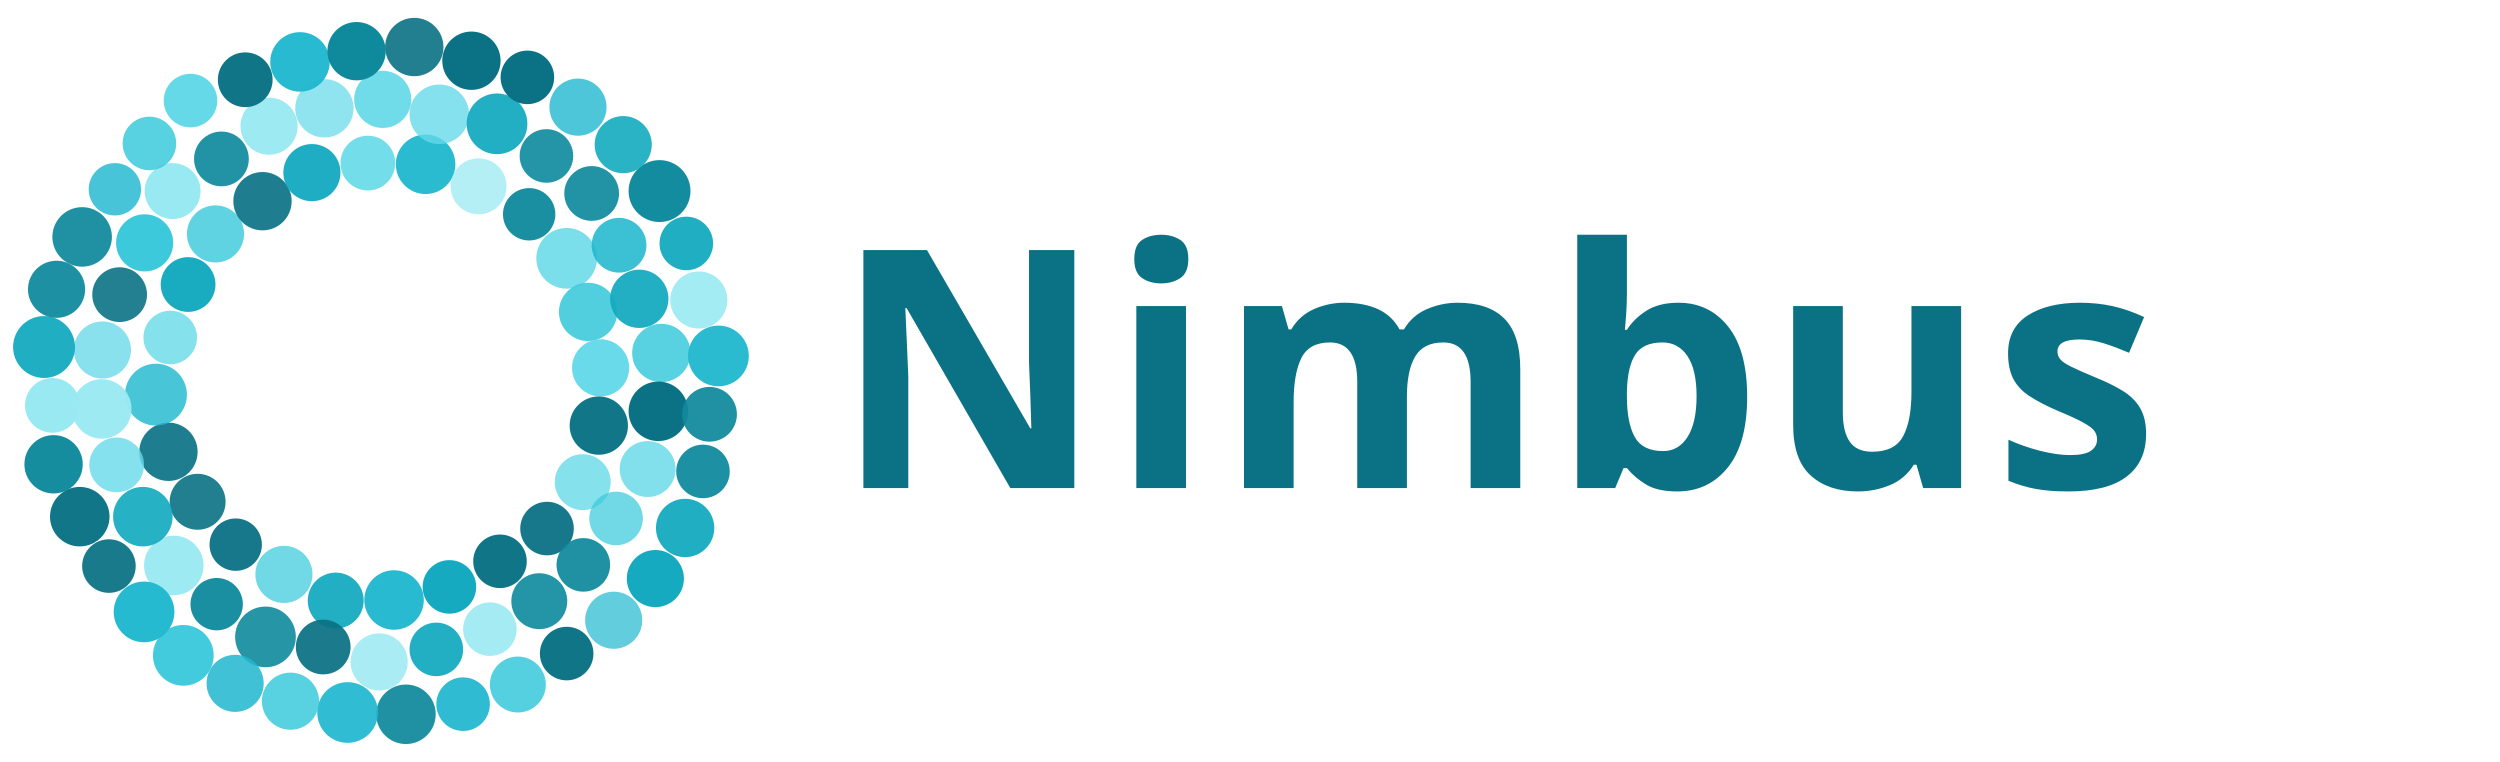
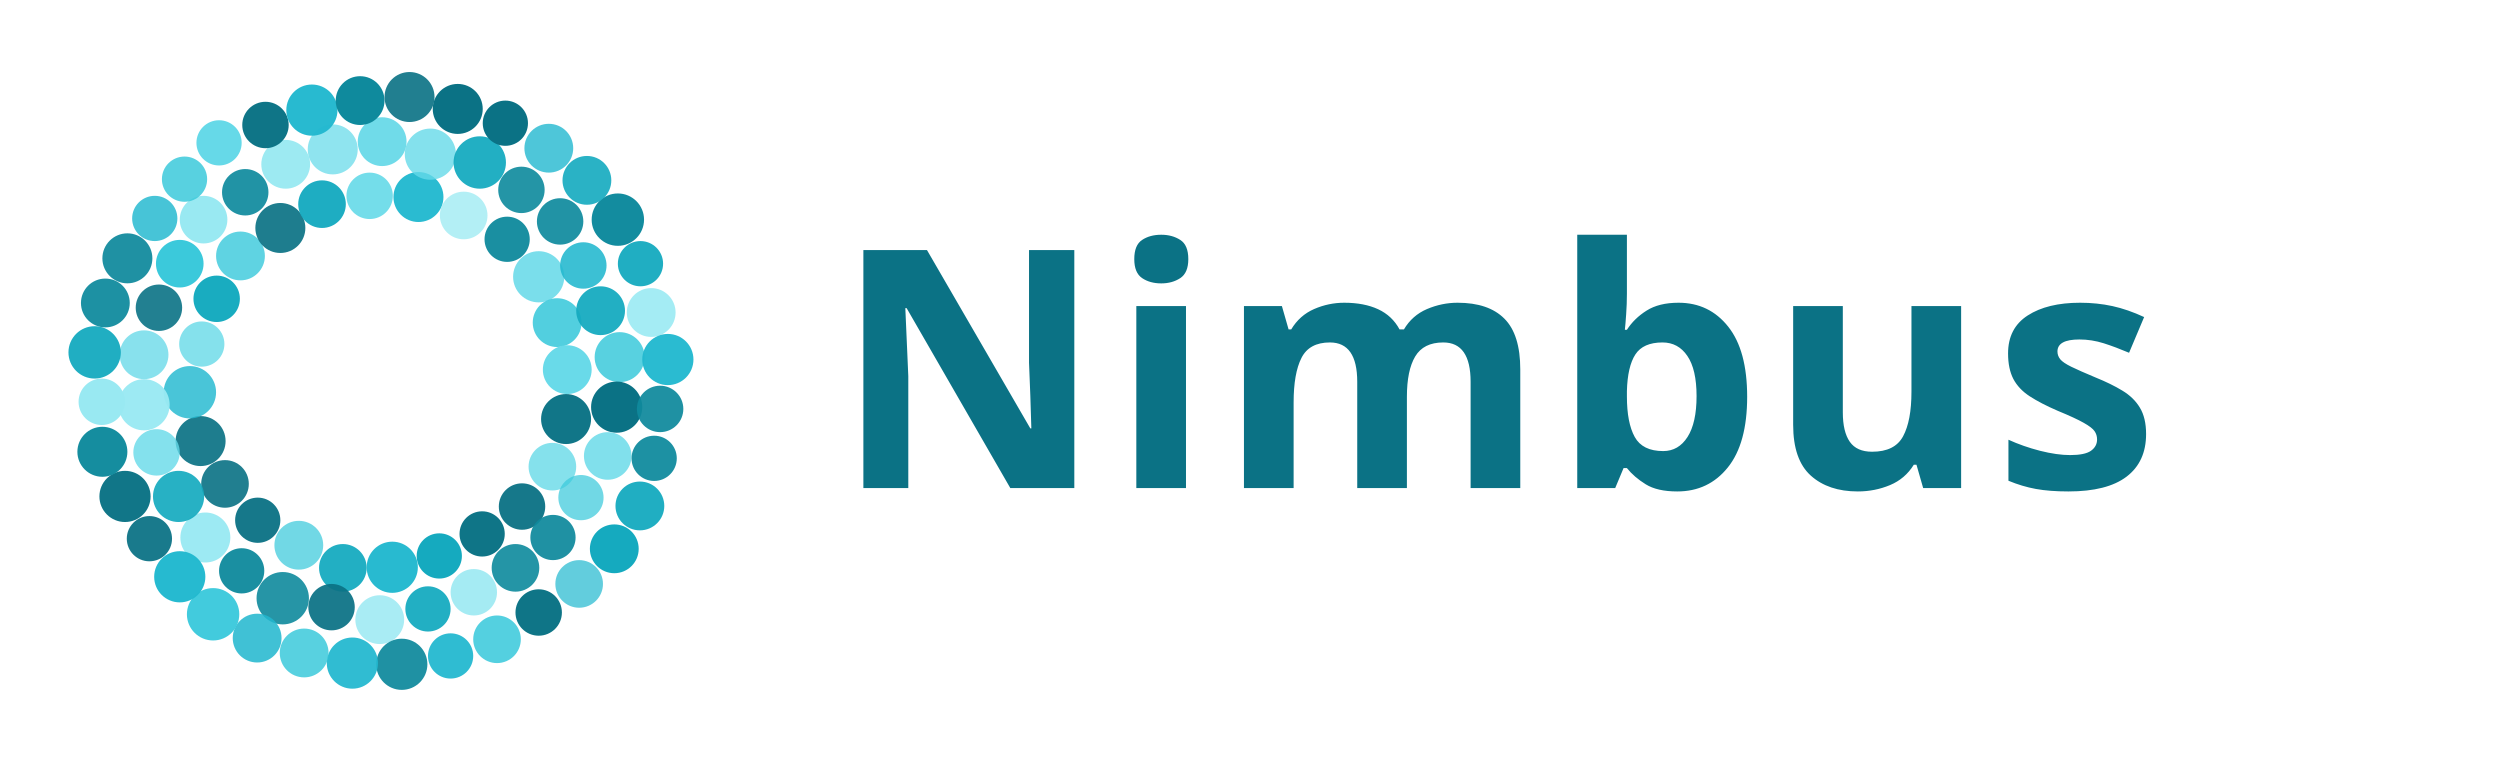
<svg xmlns="http://www.w3.org/2000/svg" viewBox="0 0 420 128" role="img" aria-label="Nimbus">
-   <circle cx="47.7" cy="96.5" r="4.8" fill="#3BC9DB" fill-opacity="0.72" />
-   <circle cx="39.6" cy="91.5" r="4.4" fill="#0B7285" fill-opacity="0.95" />
-   <circle cx="33.2" cy="84.3" r="4.7" fill="#0B7285" fill-opacity="0.91" />
-   <circle cx="28.3" cy="75.9" r="4.9" fill="#0B7285" fill-opacity="0.92" />
-   <circle cx="26.2" cy="66.3" r="5.2" fill="#22B8CF" fill-opacity="0.82" />
-   <circle cx="28.6" cy="56.7" r="4.5" fill="#66D9E8" fill-opacity="0.79" />
-   <circle cx="31.6" cy="47.8" r="4.6" fill="#15AABF" fill-opacity="0.98" />
-   <circle cx="36.2" cy="39.3" r="4.8" fill="#3BC9DB" fill-opacity="0.81" />
-   <circle cx="44.1" cy="33.8" r="4.9" fill="#0B7285" fill-opacity="0.92" />
-   <circle cx="52.4" cy="29.0" r="4.8" fill="#15AABF" fill-opacity="0.96" />
-   <circle cx="61.8" cy="27.4" r="4.6" fill="#66D9E8" fill-opacity="0.91" />
-   <circle cx="71.5" cy="27.6" r="5.0" fill="#22B8CF" fill-opacity="0.96" />
-   <circle cx="80.4" cy="31.3" r="4.7" fill="#99E9F2" fill-opacity="0.74" />
-   <circle cx="88.9" cy="36.0" r="4.4" fill="#0F8A9D" fill-opacity="0.95" />
-   <circle cx="95.2" cy="43.4" r="5.1" fill="#66D9E8" fill-opacity="0.87" />
-   <circle cx="98.8" cy="52.4" r="4.9" fill="#3BC9DB" fill-opacity="0.88" />
-   <circle cx="100.9" cy="61.8" r="4.8" fill="#66D9E8" fill-opacity="0.98" />
-   <circle cx="100.6" cy="71.5" r="4.9" fill="#0B7285" fill-opacity="0.97" />
-   <circle cx="97.9" cy="81.0" r="4.7" fill="#66D9E8" fill-opacity="0.79" />
-   <circle cx="91.9" cy="88.8" r="4.5" fill="#0B7285" fill-opacity="0.95" />
-   <circle cx="84.0" cy="94.3" r="4.5" fill="#0B7285" fill-opacity="0.98" />
-   <circle cx="75.5" cy="98.6" r="4.5" fill="#15AABF" />
-   <circle cx="66.2" cy="100.8" r="5.0" fill="#22B8CF" fill-opacity="0.97" />
-   <circle cx="56.4" cy="100.9" r="4.7" fill="#15AABF" fill-opacity="0.94" />
-   <circle cx="99.4" cy="32.5" r="4.6" fill="#0F8A9D" fill-opacity="0.92" />
-   <circle cx="104.0" cy="41.2" r="4.6" fill="#22B8CF" fill-opacity="0.88" />
-   <circle cx="107.4" cy="50.2" r="4.9" fill="#15AABF" fill-opacity="0.94" />
-   <circle cx="111.1" cy="59.3" r="4.9" fill="#3BC9DB" fill-opacity="0.85" />
-   <circle cx="110.6" cy="69.1" r="5.0" fill="#0B7285" />
-   <circle cx="108.8" cy="78.8" r="4.7" fill="#66D9E8" fill-opacity="0.82" />
-   <circle cx="103.5" cy="87.1" r="4.5" fill="#3BC9DB" fill-opacity="0.72" />
-   <circle cx="98.0" cy="94.9" r="4.5" fill="#0F8A9D" fill-opacity="0.93" />
-   <circle cx="90.6" cy="101.0" r="4.7" fill="#0F8A9D" fill-opacity="0.91" />
-   <circle cx="82.3" cy="105.7" r="4.5" fill="#99E9F2" fill-opacity="0.88" />
-   <circle cx="73.3" cy="109.1" r="4.5" fill="#15AABF" fill-opacity="0.94" />
-   <circle cx="63.7" cy="111.2" r="4.8" fill="#99E9F2" fill-opacity="0.84" />
-   <circle cx="54.3" cy="108.7" r="4.6" fill="#0B7285" fill-opacity="0.93" />
-   <circle cx="44.6" cy="107.0" r="5.1" fill="#0F8A9D" fill-opacity="0.9" />
-   <circle cx="36.4" cy="101.5" r="4.4" fill="#0F8A9D" fill-opacity="0.95" />
-   <circle cx="29.2" cy="95.0" r="5.0" fill="#99E9F2" fill-opacity="0.96" />
-   <circle cx="24.0" cy="86.8" r="5.0" fill="#15AABF" fill-opacity="0.92" />
-   <circle cx="19.6" cy="78.1" r="4.6" fill="#66D9E8" fill-opacity="0.8" />
-   <circle cx="17.1" cy="68.7" r="5.0" fill="#99E9F2" fill-opacity="0.96" />
-   <circle cx="17.2" cy="58.8" r="4.8" fill="#66D9E8" fill-opacity="0.77" />
-   <circle cx="20.1" cy="49.5" r="4.6" fill="#0B7285" fill-opacity="0.9" />
-   <circle cx="24.3" cy="40.8" r="4.8" fill="#3BC9DB" />
-   <circle cx="29.0" cy="32.1" r="4.7" fill="#99E9F2" />
-   <circle cx="37.2" cy="26.7" r="4.6" fill="#0F8A9D" fill-opacity="0.92" />
-   <circle cx="45.2" cy="21.2" r="4.8" fill="#99E9F2" fill-opacity="0.95" />
-   <circle cx="54.5" cy="18.2" r="4.9" fill="#66D9E8" fill-opacity="0.73" />
-   <circle cx="64.3" cy="16.7" r="4.8" fill="#66D9E8" fill-opacity="0.93" />
-   <circle cx="73.8" cy="19.2" r="5.0" fill="#66D9E8" fill-opacity="0.8" />
-   <circle cx="83.5" cy="20.8" r="5.1" fill="#15AABF" fill-opacity="0.94" />
-   <circle cx="91.8" cy="26.2" r="4.5" fill="#0F8A9D" fill-opacity="0.91" />
-   <circle cx="110.8" cy="32.1" r="5.2" fill="#0F8A9D" fill-opacity="0.98" />
-   <circle cx="115.3" cy="40.9" r="4.5" fill="#15AABF" fill-opacity="0.95" />
-   <circle cx="117.4" cy="50.4" r="4.8" fill="#99E9F2" fill-opacity="0.89" />
-   <circle cx="120.7" cy="59.8" r="5.1" fill="#22B8CF" fill-opacity="0.96" />
-   <circle cx="119.2" cy="69.6" r="4.6" fill="#0F8A9D" fill-opacity="0.93" />
-   <circle cx="118.1" cy="79.2" r="4.5" fill="#0F8A9D" fill-opacity="0.94" />
-   <circle cx="115.1" cy="88.7" r="4.9" fill="#15AABF" fill-opacity="0.95" />
-   <circle cx="110.1" cy="97.2" r="4.8" fill="#15AABF" />
-   <circle cx="103.1" cy="104.2" r="4.8" fill="#22B8CF" fill-opacity="0.71" />
-   <circle cx="95.2" cy="109.8" r="4.5" fill="#0B7285" fill-opacity="0.98" />
-   <circle cx="87.0" cy="115.0" r="4.7" fill="#3BC9DB" fill-opacity="0.87" />
-   <circle cx="77.8" cy="118.3" r="4.5" fill="#22B8CF" fill-opacity="0.94" />
-   <circle cx="68.2" cy="120.0" r="5.0" fill="#0F8A9D" fill-opacity="0.93" />
-   <circle cx="58.4" cy="119.7" r="5.1" fill="#22B8CF" fill-opacity="0.93" />
-   <circle cx="48.8" cy="117.8" r="4.8" fill="#3BC9DB" fill-opacity="0.85" />
-   <circle cx="39.5" cy="114.8" r="4.8" fill="#22B8CF" fill-opacity="0.86" />
-   <circle cx="30.8" cy="110.1" r="5.1" fill="#3BC9DB" fill-opacity="0.96" />
-   <circle cx="24.2" cy="102.8" r="5.1" fill="#22B8CF" fill-opacity="0.98" />
-   <circle cx="18.3" cy="95.1" r="4.5" fill="#0B7285" fill-opacity="0.94" />
-   <circle cx="13.4" cy="86.8" r="5.0" fill="#0B7285" fill-opacity="0.97" />
-   <circle cx="9.0" cy="78.0" r="4.9" fill="#0F8A9D" fill-opacity="0.97" />
-   <circle cx="8.8" cy="68.1" r="4.6" fill="#99E9F2" />
-   <circle cx="7.4" cy="58.3" r="5.2" fill="#15AABF" fill-opacity="0.95" />
-   <circle cx="9.5" cy="48.6" r="4.8" fill="#0F8A9D" fill-opacity="0.94" />
-   <circle cx="13.8" cy="39.8" r="5.0" fill="#0F8A9D" fill-opacity="0.93" />
-   <circle cx="19.3" cy="31.8" r="4.4" fill="#22B8CF" fill-opacity="0.83" />
-   <circle cx="25.1" cy="24.1" r="4.5" fill="#3BC9DB" fill-opacity="0.85" />
-   <circle cx="32.0" cy="16.9" r="4.5" fill="#66D9E8" />
-   <circle cx="41.2" cy="13.4" r="4.6" fill="#0B7285" fill-opacity="0.98" />
-   <circle cx="50.4" cy="10.4" r="5.0" fill="#22B8CF" fill-opacity="0.97" />
-   <circle cx="59.9" cy="8.6" r="4.9" fill="#0F8A9D" />
-   <circle cx="69.6" cy="7.9" r="4.9" fill="#0B7285" fill-opacity="0.91" />
-   <circle cx="79.2" cy="10.2" r="4.9" fill="#0B7285" />
-   <circle cx="88.6" cy="13.0" r="4.5" fill="#0B7285" />
-   <circle cx="97.1" cy="18.0" r="4.8" fill="#22B8CF" fill-opacity="0.8" />
-   <circle cx="104.7" cy="24.3" r="4.8" fill="#15AABF" fill-opacity="0.91" />
+   <circle cx="50.2" cy="91.6" r="4.1" fill="#3BC9DB" fill-opacity="0.72" />
+   <circle cx="43.3" cy="87.4" r="3.8" fill="#0B7285" fill-opacity="0.95" />
+   <circle cx="37.8" cy="81.3" r="4.0" fill="#0B7285" fill-opacity="0.91" />
+   <circle cx="33.7" cy="74.1" r="4.2" fill="#0B7285" fill-opacity="0.92" />
+   <circle cx="31.9" cy="65.9" r="4.4" fill="#22B8CF" fill-opacity="0.82" />
+   <circle cx="33.9" cy="57.8" r="3.8" fill="#66D9E8" fill-opacity="0.79" />
+   <circle cx="36.4" cy="50.2" r="3.9" fill="#15AABF" fill-opacity="0.98" />
+   <circle cx="40.4" cy="43.0" r="4.1" fill="#3BC9DB" fill-opacity="0.81" />
+   <circle cx="47.1" cy="38.3" r="4.2" fill="#0B7285" fill-opacity="0.92" />
+   <circle cx="54.1" cy="34.3" r="4.0" fill="#15AABF" fill-opacity="0.96" />
+   <circle cx="62.1" cy="32.9" r="3.9" fill="#66D9E8" fill-opacity="0.91" />
+   <circle cx="70.3" cy="33.1" r="4.2" fill="#22B8CF" fill-opacity="0.96" />
+   <circle cx="77.9" cy="36.2" r="4.0" fill="#99E9F2" fill-opacity="0.74" />
+   <circle cx="85.2" cy="40.2" r="3.8" fill="#0F8A9D" fill-opacity="0.95" />
+   <circle cx="90.5" cy="46.5" r="4.3" fill="#66D9E8" fill-opacity="0.87" />
+   <circle cx="93.6" cy="54.2" r="4.1" fill="#3BC9DB" fill-opacity="0.88" />
+   <circle cx="95.3" cy="62.1" r="4.1" fill="#66D9E8" fill-opacity="0.98" />
+   <circle cx="95.1" cy="70.4" r="4.2" fill="#0B7285" fill-opacity="0.97" />
+   <circle cx="92.8" cy="78.4" r="4.0" fill="#66D9E8" fill-opacity="0.79" />
+   <circle cx="87.7" cy="85.1" r="3.9" fill="#0B7285" fill-opacity="0.95" />
+   <circle cx="81.0" cy="89.7" r="3.8" fill="#0B7285" fill-opacity="0.98" />
+   <circle cx="73.8" cy="93.4" r="3.8" fill="#15AABF" />
+   <circle cx="65.9" cy="95.3" r="4.3" fill="#22B8CF" fill-opacity="0.97" />
+   <circle cx="57.6" cy="95.4" r="4.0" fill="#15AABF" fill-opacity="0.94" />
+   <circle cx="94.1" cy="37.2" r="3.9" fill="#0F8A9D" fill-opacity="0.92" />
+   <circle cx="98.0" cy="44.6" r="3.9" fill="#22B8CF" fill-opacity="0.88" />
+   <circle cx="100.9" cy="52.2" r="4.1" fill="#15AABF" fill-opacity="0.94" />
+   <circle cx="104.1" cy="60.0" r="4.2" fill="#3BC9DB" fill-opacity="0.85" />
+   <circle cx="103.6" cy="68.4" r="4.3" fill="#0B7285" />
+   <circle cx="102.1" cy="76.6" r="4.0" fill="#66D9E8" fill-opacity="0.82" />
+   <circle cx="97.6" cy="83.6" r="3.8" fill="#3BC9DB" fill-opacity="0.72" />
+   <circle cx="92.9" cy="90.3" r="3.8" fill="#0F8A9D" fill-opacity="0.93" />
+   <circle cx="86.6" cy="95.4" r="4.0" fill="#0F8A9D" fill-opacity="0.91" />
+   <circle cx="79.6" cy="99.5" r="3.9" fill="#99E9F2" fill-opacity="0.88" />
+   <circle cx="71.9" cy="102.3" r="3.8" fill="#15AABF" fill-opacity="0.94" />
+   <circle cx="63.8" cy="104.1" r="4.1" fill="#99E9F2" fill-opacity="0.84" />
+   <circle cx="55.7" cy="102.0" r="3.9" fill="#0B7285" fill-opacity="0.93" />
+   <circle cx="47.5" cy="100.5" r="4.4" fill="#0F8A9D" fill-opacity="0.9" />
+   <circle cx="40.6" cy="95.9" r="3.8" fill="#0F8A9D" fill-opacity="0.95" />
+   <circle cx="34.5" cy="90.3" r="4.2" fill="#99E9F2" fill-opacity="0.96" />
+   <circle cx="30.0" cy="83.4" r="4.3" fill="#15AABF" fill-opacity="0.92" />
+   <circle cx="26.3" cy="76.0" r="3.9" fill="#66D9E8" fill-opacity="0.8" />
+   <circle cx="24.2" cy="68.0" r="4.3" fill="#99E9F2" fill-opacity="0.96" />
+   <circle cx="24.2" cy="59.6" r="4.1" fill="#66D9E8" fill-opacity="0.77" />
+   <circle cx="26.7" cy="51.7" r="3.9" fill="#0B7285" fill-opacity="0.9" />
+   <circle cx="30.2" cy="44.3" r="4.0" fill="#3BC9DB" />
+   <circle cx="34.2" cy="36.9" r="4.0" fill="#99E9F2" />
+   <circle cx="41.2" cy="32.3" r="3.9" fill="#0F8A9D" fill-opacity="0.92" />
+   <circle cx="48.0" cy="27.6" r="4.1" fill="#99E9F2" fill-opacity="0.95" />
+   <circle cx="55.9" cy="25.1" r="4.2" fill="#66D9E8" fill-opacity="0.73" />
+   <circle cx="64.2" cy="23.8" r="4.1" fill="#66D9E8" fill-opacity="0.93" />
+   <circle cx="72.3" cy="25.9" r="4.3" fill="#66D9E8" fill-opacity="0.8" />
+   <circle cx="80.6" cy="27.3" r="4.4" fill="#15AABF" fill-opacity="0.94" />
+   <circle cx="87.6" cy="31.9" r="3.9" fill="#0F8A9D" fill-opacity="0.91" />
+   <circle cx="103.8" cy="36.9" r="4.4" fill="#0F8A9D" fill-opacity="0.98" />
+   <circle cx="107.6" cy="44.3" r="3.8" fill="#15AABF" fill-opacity="0.95" />
+   <circle cx="109.4" cy="52.5" r="4.1" fill="#99E9F2" fill-opacity="0.89" />
+   <circle cx="112.2" cy="60.4" r="4.3" fill="#22B8CF" fill-opacity="0.96" />
+   <circle cx="110.9" cy="68.7" r="3.9" fill="#0F8A9D" fill-opacity="0.93" />
+   <circle cx="109.9" cy="77.0" r="3.8" fill="#0F8A9D" fill-opacity="0.94" />
+   <circle cx="107.5" cy="85.0" r="4.1" fill="#15AABF" fill-opacity="0.95" />
+   <circle cx="103.2" cy="92.2" r="4.1" fill="#15AABF" />
+   <circle cx="97.3" cy="98.1" r="4.0" fill="#22B8CF" fill-opacity="0.71" />
+   <circle cx="90.5" cy="102.9" r="3.9" fill="#0B7285" fill-opacity="0.98" />
+   <circle cx="83.5" cy="107.4" r="4.0" fill="#3BC9DB" fill-opacity="0.87" />
+   <circle cx="75.7" cy="110.2" r="3.8" fill="#22B8CF" fill-opacity="0.94" />
+   <circle cx="67.5" cy="111.6" r="4.3" fill="#0F8A9D" fill-opacity="0.93" />
+   <circle cx="59.2" cy="111.4" r="4.3" fill="#22B8CF" fill-opacity="0.93" />
+   <circle cx="51.1" cy="109.7" r="4.1" fill="#3BC9DB" fill-opacity="0.85" />
+   <circle cx="43.2" cy="107.2" r="4.1" fill="#22B8CF" fill-opacity="0.86" />
+   <circle cx="35.8" cy="103.2" r="4.4" fill="#3BC9DB" fill-opacity="0.96" />
+   <circle cx="30.2" cy="96.9" r="4.3" fill="#22B8CF" fill-opacity="0.98" />
+   <circle cx="25.1" cy="90.5" r="3.8" fill="#0B7285" fill-opacity="0.94" />
+   <circle cx="21.0" cy="83.4" r="4.3" fill="#0B7285" fill-opacity="0.97" />
+   <circle cx="17.2" cy="75.9" r="4.2" fill="#0F8A9D" fill-opacity="0.97" />
+   <circle cx="17.1" cy="67.5" r="3.9" fill="#99E9F2" />
+   <circle cx="15.9" cy="59.2" r="4.4" fill="#15AABF" fill-opacity="0.95" />
+   <circle cx="17.7" cy="50.9" r="4.1" fill="#0F8A9D" fill-opacity="0.94" />
+   <circle cx="21.4" cy="43.4" r="4.2" fill="#0F8A9D" fill-opacity="0.93" />
+   <circle cx="26.0" cy="36.7" r="3.8" fill="#22B8CF" fill-opacity="0.83" />
+   <circle cx="31.0" cy="30.1" r="3.8" fill="#3BC9DB" fill-opacity="0.85" />
+   <circle cx="36.8" cy="24.0" r="3.8" fill="#66D9E8" />
+   <circle cx="44.6" cy="21.0" r="3.9" fill="#0B7285" fill-opacity="0.98" />
+   <circle cx="52.4" cy="18.5" r="4.3" fill="#22B8CF" fill-opacity="0.97" />
+   <circle cx="60.5" cy="16.9" r="4.1" fill="#0F8A9D" />
+   <circle cx="68.8" cy="16.3" r="4.2" fill="#0B7285" fill-opacity="0.91" />
+   <circle cx="76.9" cy="18.3" r="4.2" fill="#0B7285" />
+   <circle cx="84.9" cy="20.7" r="3.8" fill="#0B7285" />
+   <circle cx="92.2" cy="24.9" r="4.1" fill="#22B8CF" fill-opacity="0.8" />
+   <circle cx="98.6" cy="30.3" r="4.1" fill="#15AABF" fill-opacity="0.91" />
  <text x="140" y="82" font-family="Avenir Next, Segoe UI, system-ui, sans-serif" font-size="56" font-weight="600" letter-spacing="1" fill="#0B7285">Nimbus</text>
</svg>
